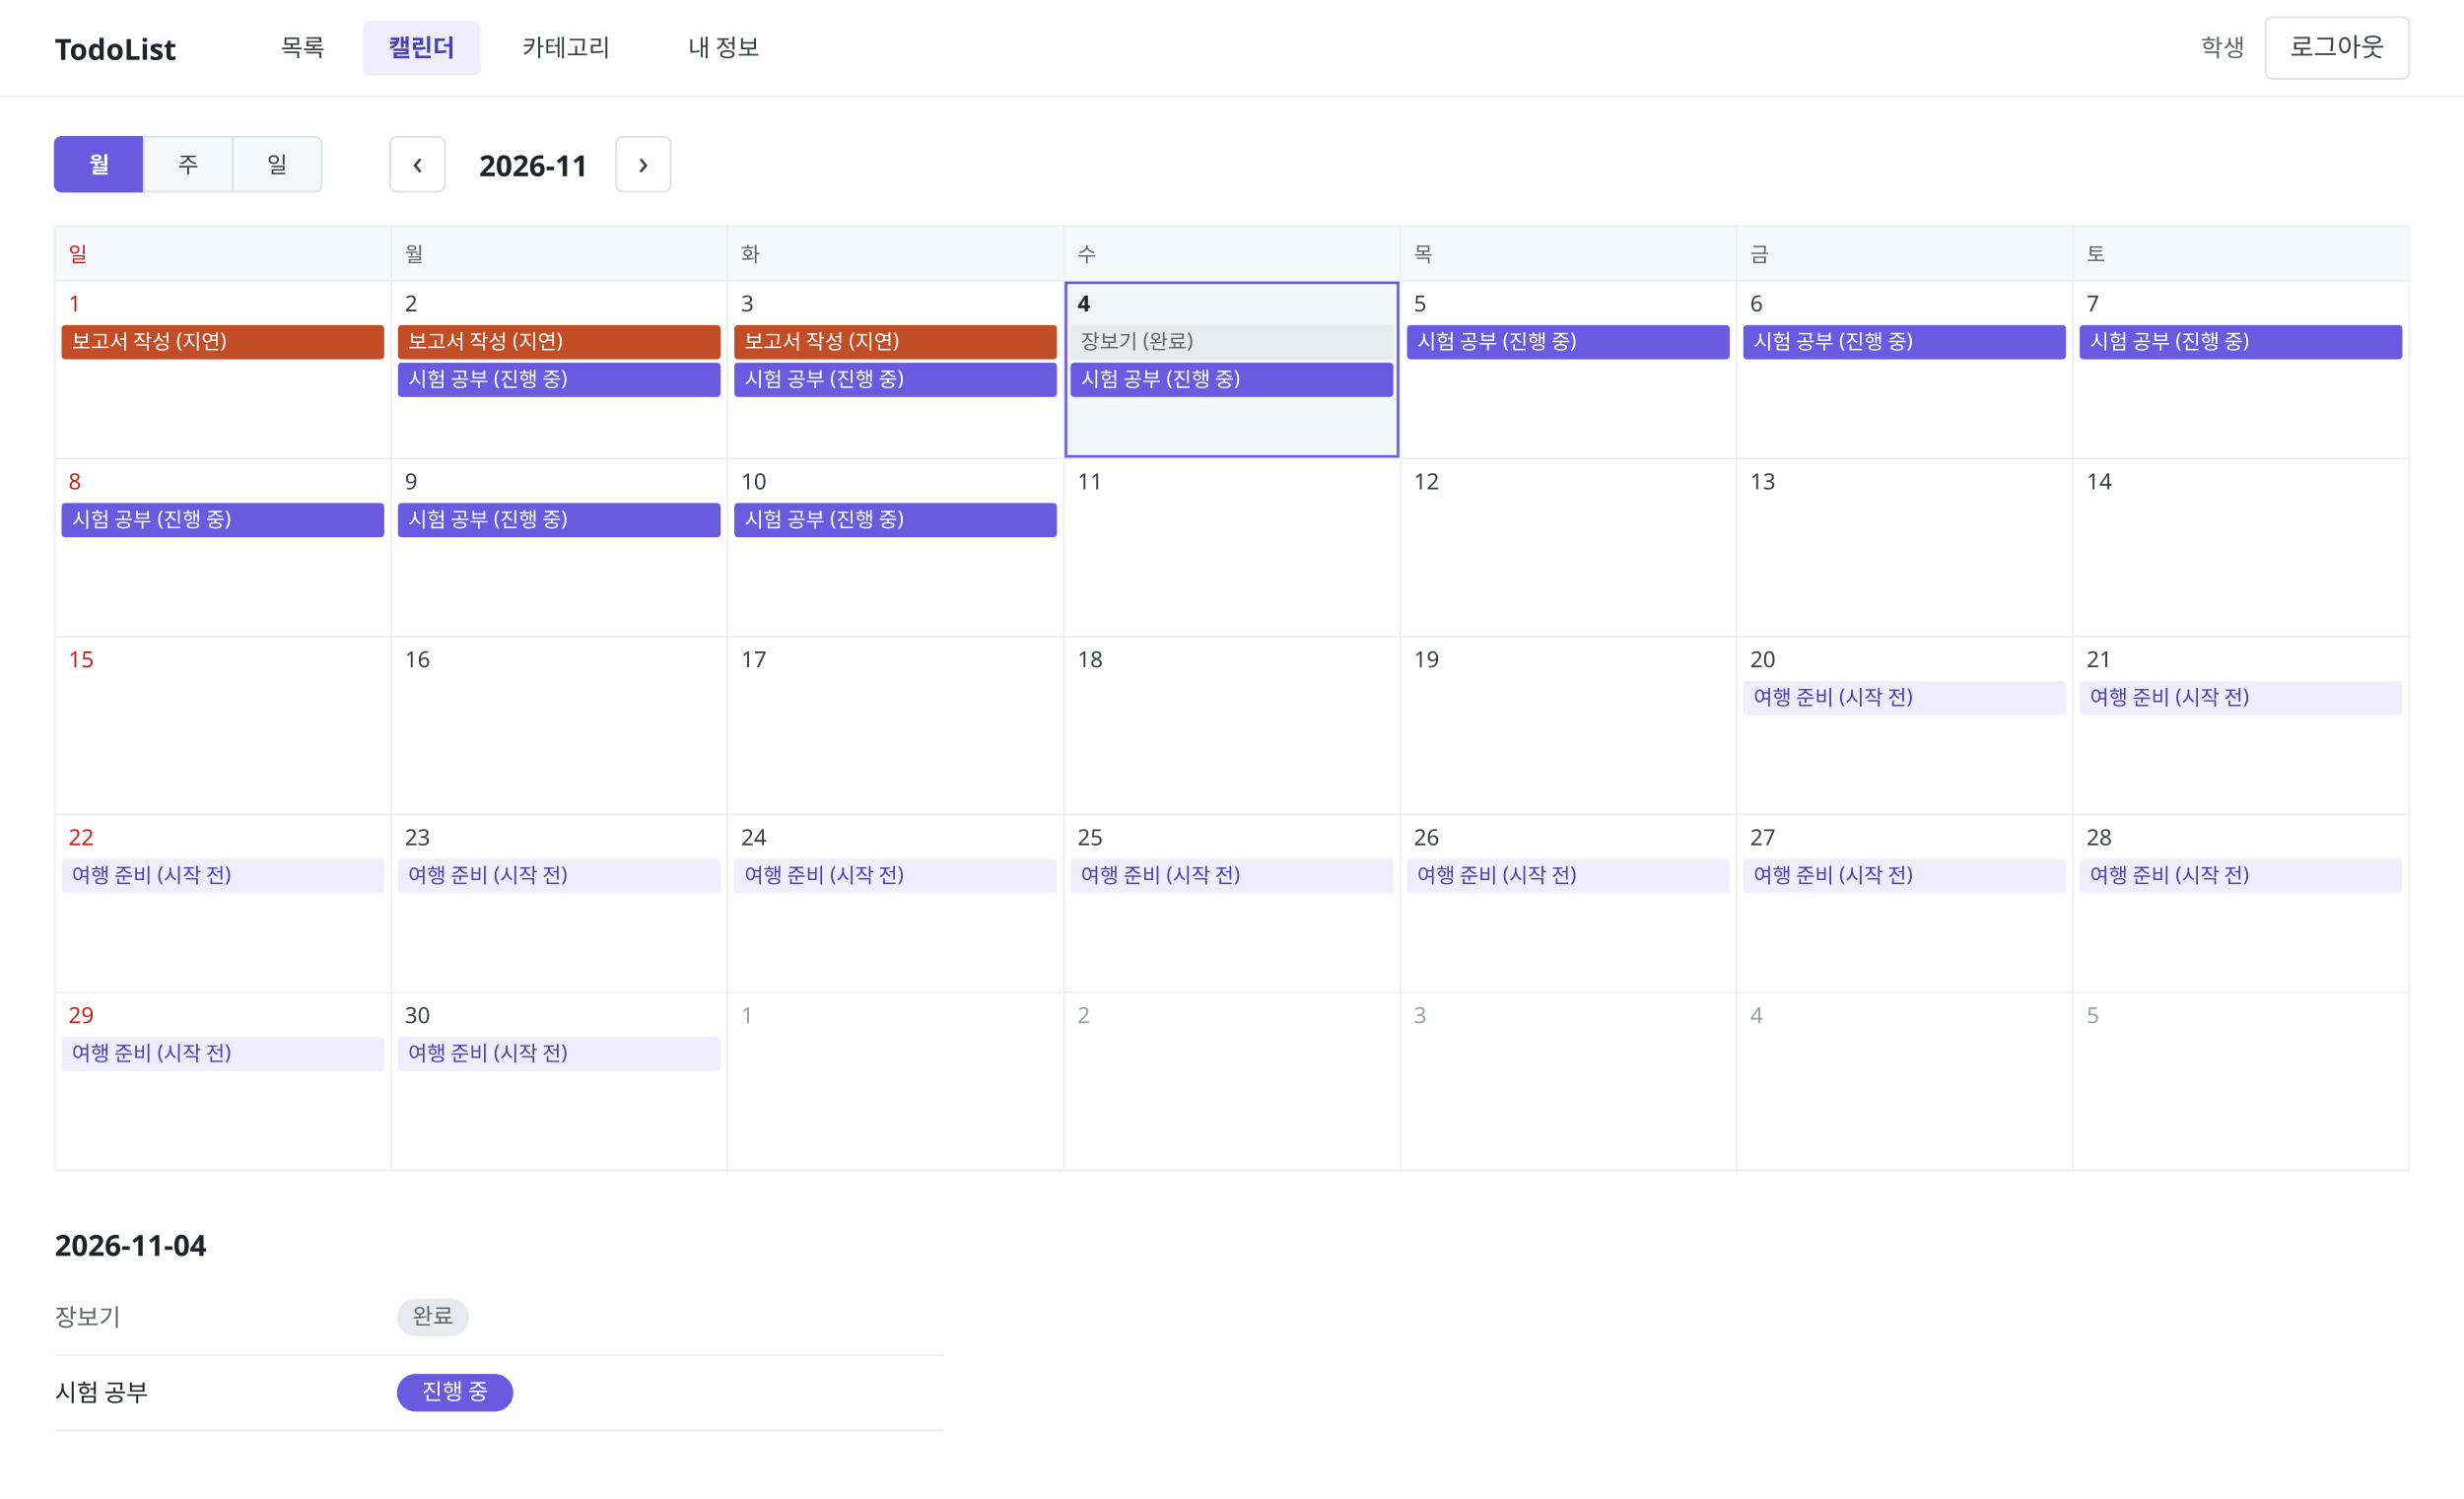
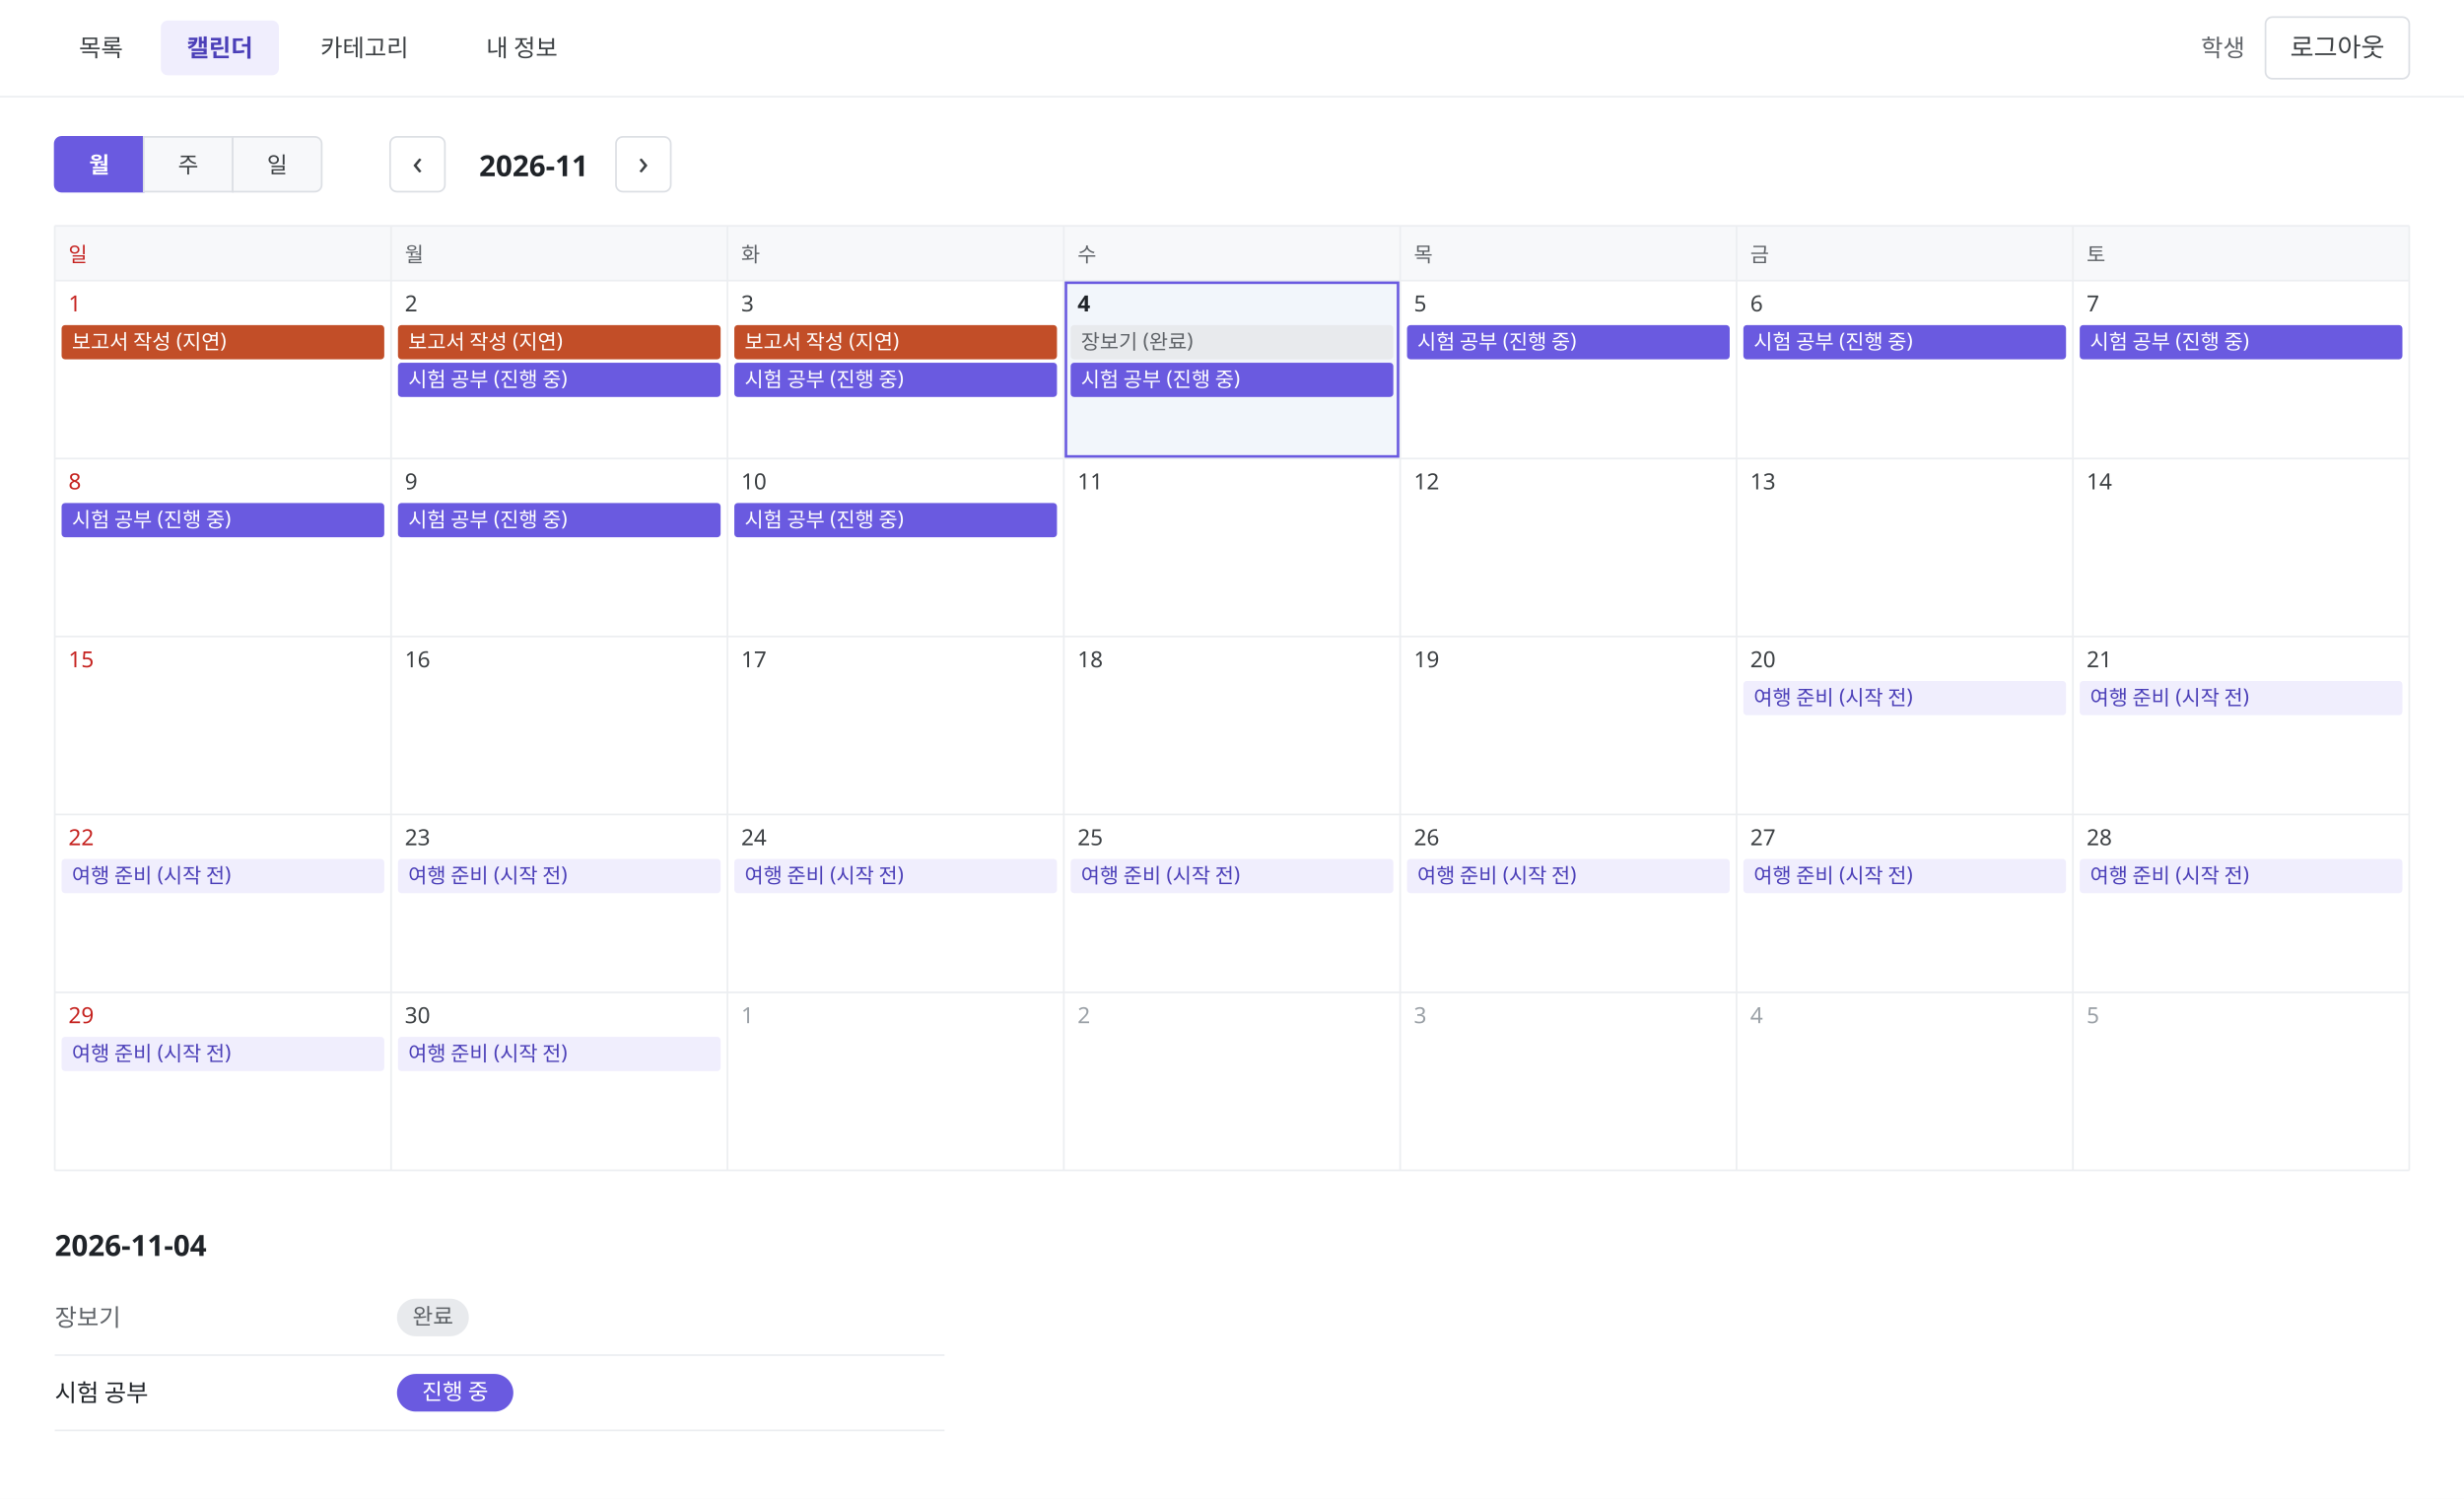
<svg xmlns="http://www.w3.org/2000/svg" width="1440" height="876" viewBox="0 0 1440 876" font-family="'Noto Sans KR','Malgun Gothic','Apple SD Gothic Neo',sans-serif">
  <rect width="1440" height="876" fill="#ffffff" />
-   <text x="32" y="35" font-size="17" fill="#1f2328" font-weight="700" text-anchor="start">TodoList</text>
-   <text x="177" y="33" font-size="14" fill="#3c4043" font-weight="400" text-anchor="middle">목록</text>
-   <rect x="212" y="12" width="69" height="32" rx="4" fill="#f0eefd" />
-   <text x="246.5" y="33" font-size="14" fill="#4b3fb8" font-weight="700" text-anchor="middle">캘린더</text>
-   <text x="331" y="33" font-size="14" fill="#3c4043" font-weight="400" text-anchor="middle">카테고리</text>
-   <text x="423" y="33" font-size="14" fill="#3c4043" font-weight="400" text-anchor="middle">내 정보</text>
+   <text x="59" y="33" font-size="14" fill="#3c4043" font-weight="400" text-anchor="middle">목록</text>
+   <rect x="94" y="12" width="69" height="32" rx="4" fill="#f0eefd" />
+   <text x="128.5" y="33" font-size="14" fill="#4b3fb8" font-weight="700" text-anchor="middle">캘린더</text>
+   <text x="213" y="33" font-size="14" fill="#3c4043" font-weight="400" text-anchor="middle">카테고리</text>
+   <text x="305" y="33" font-size="14" fill="#3c4043" font-weight="400" text-anchor="middle">내 정보</text>
  <text x="1312" y="33" font-size="14" fill="#5f6368" font-weight="400" text-anchor="end">학생</text>
  <rect x="1324" y="10" width="84" height="36" rx="4" fill="#ffffff" stroke="#dcdfe4" stroke-width="1" />
  <text x="1366" y="33" font-size="15" fill="#3c4043" font-weight="400" text-anchor="middle">로그아웃</text>
  <line x1="0" y1="56.5" x2="1440" y2="56.5" stroke="#eceef1" />
  <path d="M36 80H84V112H36a4 4 0 0 1 -4 -4V84a4 4 0 0 1 4 -4Z" fill="#6a5ae0" stroke="#6a5ae0" />
  <text x="58" y="101" font-size="13" fill="#ffffff" font-weight="700" text-anchor="middle">월</text>
  <path d="M84 80H136V112H84V80Z" fill="#f7f8fa" stroke="#dcdfe4" />
  <text x="110" y="101" font-size="13" fill="#3c4043" font-weight="400" text-anchor="middle">주</text>
  <path d="M136 80H184a4 4 0 0 1 4 4V108a4 4 0 0 1 -4 4H136V80Z" fill="#f7f8fa" stroke="#dcdfe4" />
  <text x="162" y="101" font-size="13" fill="#3c4043" font-weight="400" text-anchor="middle">일</text>
  <rect x="228" y="80" width="32" height="32" rx="4" fill="#ffffff" stroke="#dcdfe4" stroke-width="1" />
  <text x="244" y="102" font-size="20" fill="#3c4043" font-weight="400" text-anchor="middle">‹</text>
  <text x="280" y="103" font-size="17" fill="#1f2328" font-weight="700" text-anchor="start" style="font-variant-numeric:tabular-nums">2026-11</text>
  <rect x="360" y="80" width="32" height="32" rx="4" fill="#ffffff" stroke="#dcdfe4" stroke-width="1" />
  <text x="376" y="102" font-size="20" fill="#3c4043" font-weight="400" text-anchor="middle">›</text>
  <rect x="32" y="132" width="1376" height="32" rx="0" fill="#f7f8fa" />
  <text x="40" y="153" font-size="12" fill="#c5221f" font-weight="400" text-anchor="start">일</text>
  <text x="236.571" y="153" font-size="12" fill="#5f6368" font-weight="400" text-anchor="start">월</text>
  <text x="433.143" y="153" font-size="12" fill="#5f6368" font-weight="400" text-anchor="start">화</text>
  <text x="629.714" y="153" font-size="12" fill="#5f6368" font-weight="400" text-anchor="start">수</text>
  <text x="826.286" y="153" font-size="12" fill="#5f6368" font-weight="400" text-anchor="start">목</text>
  <text x="1022.857" y="153" font-size="12" fill="#5f6368" font-weight="400" text-anchor="start">금</text>
  <text x="1219.429" y="153" font-size="12" fill="#5f6368" font-weight="400" text-anchor="start">토</text>
  <text x="40" y="182" font-size="13" fill="#c5221f" font-weight="400" text-anchor="start">1</text>
  <rect x="36" y="190" width="188.571" height="20" rx="2" fill="#c24e28" />
  <text x="42" y="204" font-size="12" fill="#ffffff" font-weight="400" text-anchor="start">보고서 작성 (지연)</text>
  <text x="236.571" y="182" font-size="13" fill="#3c4043" font-weight="400" text-anchor="start">2</text>
  <rect x="232.571" y="190" width="188.571" height="20" rx="2" fill="#c24e28" />
  <text x="238.571" y="204" font-size="12" fill="#ffffff" font-weight="400" text-anchor="start">보고서 작성 (지연)</text>
  <rect x="232.571" y="212" width="188.571" height="20" rx="2" fill="#6a5ae0" />
  <text x="238.571" y="226" font-size="12" fill="#ffffff" font-weight="400" text-anchor="start">시험 공부 (진행 중)</text>
  <text x="433.143" y="182" font-size="13" fill="#3c4043" font-weight="400" text-anchor="start">3</text>
  <rect x="429.143" y="190" width="188.571" height="20" rx="2" fill="#c24e28" />
  <text x="435.143" y="204" font-size="12" fill="#ffffff" font-weight="400" text-anchor="start">보고서 작성 (지연)</text>
  <rect x="429.143" y="212" width="188.571" height="20" rx="2" fill="#6a5ae0" />
  <text x="435.143" y="226" font-size="12" fill="#ffffff" font-weight="400" text-anchor="start">시험 공부 (진행 중)</text>
  <rect x="621.714" y="164" width="196.571" height="104" rx="0" fill="#f2f6fb" />
  <text x="629.714" y="182" font-size="13" fill="#1f2328" font-weight="700" text-anchor="start">4</text>
  <rect x="625.714" y="190" width="188.571" height="20" rx="2" fill="#e8eaed" />
  <text x="631.714" y="204" font-size="12" fill="#5f6368" font-weight="400" text-anchor="start">장보기 (완료)</text>
  <rect x="625.714" y="212" width="188.571" height="20" rx="2" fill="#6a5ae0" />
  <text x="631.714" y="226" font-size="12" fill="#ffffff" font-weight="400" text-anchor="start">시험 공부 (진행 중)</text>
  <rect x="622.714" y="165" width="194.571" height="102" fill="none" stroke="#6a5ae0" stroke-width="2" />
  <text x="826.286" y="182" font-size="13" fill="#3c4043" font-weight="400" text-anchor="start">5</text>
  <rect x="822.286" y="190" width="188.571" height="20" rx="2" fill="#6a5ae0" />
  <text x="828.286" y="204" font-size="12" fill="#ffffff" font-weight="400" text-anchor="start">시험 공부 (진행 중)</text>
  <text x="1022.857" y="182" font-size="13" fill="#3c4043" font-weight="400" text-anchor="start">6</text>
  <rect x="1018.857" y="190" width="188.571" height="20" rx="2" fill="#6a5ae0" />
  <text x="1024.857" y="204" font-size="12" fill="#ffffff" font-weight="400" text-anchor="start">시험 공부 (진행 중)</text>
  <text x="1219.429" y="182" font-size="13" fill="#3c4043" font-weight="400" text-anchor="start">7</text>
  <rect x="1215.429" y="190" width="188.571" height="20" rx="2" fill="#6a5ae0" />
  <text x="1221.429" y="204" font-size="12" fill="#ffffff" font-weight="400" text-anchor="start">시험 공부 (진행 중)</text>
  <text x="40" y="286" font-size="13" fill="#c5221f" font-weight="400" text-anchor="start">8</text>
  <rect x="36" y="294" width="188.571" height="20" rx="2" fill="#6a5ae0" />
  <text x="42" y="308" font-size="12" fill="#ffffff" font-weight="400" text-anchor="start">시험 공부 (진행 중)</text>
  <text x="236.571" y="286" font-size="13" fill="#3c4043" font-weight="400" text-anchor="start">9</text>
  <rect x="232.571" y="294" width="188.571" height="20" rx="2" fill="#6a5ae0" />
  <text x="238.571" y="308" font-size="12" fill="#ffffff" font-weight="400" text-anchor="start">시험 공부 (진행 중)</text>
  <text x="433.143" y="286" font-size="13" fill="#3c4043" font-weight="400" text-anchor="start">10</text>
  <rect x="429.143" y="294" width="188.571" height="20" rx="2" fill="#6a5ae0" />
  <text x="435.143" y="308" font-size="12" fill="#ffffff" font-weight="400" text-anchor="start">시험 공부 (진행 중)</text>
  <text x="629.714" y="286" font-size="13" fill="#3c4043" font-weight="400" text-anchor="start">11</text>
  <text x="826.286" y="286" font-size="13" fill="#3c4043" font-weight="400" text-anchor="start">12</text>
  <text x="1022.857" y="286" font-size="13" fill="#3c4043" font-weight="400" text-anchor="start">13</text>
  <text x="1219.429" y="286" font-size="13" fill="#3c4043" font-weight="400" text-anchor="start">14</text>
  <text x="40" y="390" font-size="13" fill="#c5221f" font-weight="400" text-anchor="start">15</text>
  <text x="236.571" y="390" font-size="13" fill="#3c4043" font-weight="400" text-anchor="start">16</text>
  <text x="433.143" y="390" font-size="13" fill="#3c4043" font-weight="400" text-anchor="start">17</text>
  <text x="629.714" y="390" font-size="13" fill="#3c4043" font-weight="400" text-anchor="start">18</text>
  <text x="826.286" y="390" font-size="13" fill="#3c4043" font-weight="400" text-anchor="start">19</text>
  <text x="1022.857" y="390" font-size="13" fill="#3c4043" font-weight="400" text-anchor="start">20</text>
  <rect x="1018.857" y="398" width="188.571" height="20" rx="2" fill="#f0eefd" />
  <text x="1024.857" y="412" font-size="12" fill="#4b3fb8" font-weight="400" text-anchor="start">여행 준비 (시작 전)</text>
  <text x="1219.429" y="390" font-size="13" fill="#3c4043" font-weight="400" text-anchor="start">21</text>
  <rect x="1215.429" y="398" width="188.571" height="20" rx="2" fill="#f0eefd" />
  <text x="1221.429" y="412" font-size="12" fill="#4b3fb8" font-weight="400" text-anchor="start">여행 준비 (시작 전)</text>
  <text x="40" y="494" font-size="13" fill="#c5221f" font-weight="400" text-anchor="start">22</text>
  <rect x="36" y="502" width="188.571" height="20" rx="2" fill="#f0eefd" />
  <text x="42" y="516" font-size="12" fill="#4b3fb8" font-weight="400" text-anchor="start">여행 준비 (시작 전)</text>
  <text x="236.571" y="494" font-size="13" fill="#3c4043" font-weight="400" text-anchor="start">23</text>
  <rect x="232.571" y="502" width="188.571" height="20" rx="2" fill="#f0eefd" />
  <text x="238.571" y="516" font-size="12" fill="#4b3fb8" font-weight="400" text-anchor="start">여행 준비 (시작 전)</text>
  <text x="433.143" y="494" font-size="13" fill="#3c4043" font-weight="400" text-anchor="start">24</text>
  <rect x="429.143" y="502" width="188.571" height="20" rx="2" fill="#f0eefd" />
  <text x="435.143" y="516" font-size="12" fill="#4b3fb8" font-weight="400" text-anchor="start">여행 준비 (시작 전)</text>
  <text x="629.714" y="494" font-size="13" fill="#3c4043" font-weight="400" text-anchor="start">25</text>
  <rect x="625.714" y="502" width="188.571" height="20" rx="2" fill="#f0eefd" />
  <text x="631.714" y="516" font-size="12" fill="#4b3fb8" font-weight="400" text-anchor="start">여행 준비 (시작 전)</text>
  <text x="826.286" y="494" font-size="13" fill="#3c4043" font-weight="400" text-anchor="start">26</text>
  <rect x="822.286" y="502" width="188.571" height="20" rx="2" fill="#f0eefd" />
  <text x="828.286" y="516" font-size="12" fill="#4b3fb8" font-weight="400" text-anchor="start">여행 준비 (시작 전)</text>
  <text x="1022.857" y="494" font-size="13" fill="#3c4043" font-weight="400" text-anchor="start">27</text>
  <rect x="1018.857" y="502" width="188.571" height="20" rx="2" fill="#f0eefd" />
  <text x="1024.857" y="516" font-size="12" fill="#4b3fb8" font-weight="400" text-anchor="start">여행 준비 (시작 전)</text>
  <text x="1219.429" y="494" font-size="13" fill="#3c4043" font-weight="400" text-anchor="start">28</text>
  <rect x="1215.429" y="502" width="188.571" height="20" rx="2" fill="#f0eefd" />
  <text x="1221.429" y="516" font-size="12" fill="#4b3fb8" font-weight="400" text-anchor="start">여행 준비 (시작 전)</text>
  <text x="40" y="598" font-size="13" fill="#c5221f" font-weight="400" text-anchor="start">29</text>
  <rect x="36" y="606" width="188.571" height="20" rx="2" fill="#f0eefd" />
  <text x="42" y="620" font-size="12" fill="#4b3fb8" font-weight="400" text-anchor="start">여행 준비 (시작 전)</text>
  <text x="236.571" y="598" font-size="13" fill="#3c4043" font-weight="400" text-anchor="start">30</text>
  <rect x="232.571" y="606" width="188.571" height="20" rx="2" fill="#f0eefd" />
  <text x="238.571" y="620" font-size="12" fill="#4b3fb8" font-weight="400" text-anchor="start">여행 준비 (시작 전)</text>
  <text x="433.143" y="598" font-size="13" fill="#9aa0a6" font-weight="400" text-anchor="start">1</text>
  <text x="629.714" y="598" font-size="13" fill="#9aa0a6" font-weight="400" text-anchor="start">2</text>
  <text x="826.286" y="598" font-size="13" fill="#9aa0a6" font-weight="400" text-anchor="start">3</text>
  <text x="1022.857" y="598" font-size="13" fill="#9aa0a6" font-weight="400" text-anchor="start">4</text>
  <text x="1219.429" y="598" font-size="13" fill="#9aa0a6" font-weight="400" text-anchor="start">5</text>
  <line x1="32" y1="132" x2="32" y2="684" stroke="#eceef1" />
  <line x1="228.571" y1="132" x2="228.571" y2="684" stroke="#eceef1" />
  <line x1="425.143" y1="132" x2="425.143" y2="684" stroke="#eceef1" />
  <line x1="621.714" y1="132" x2="621.714" y2="684" stroke="#eceef1" />
  <line x1="818.286" y1="132" x2="818.286" y2="684" stroke="#eceef1" />
  <line x1="1014.857" y1="132" x2="1014.857" y2="684" stroke="#eceef1" />
  <line x1="1211.429" y1="132" x2="1211.429" y2="684" stroke="#eceef1" />
  <line x1="1408" y1="132" x2="1408" y2="684" stroke="#eceef1" />
  <line x1="32" y1="164" x2="1408" y2="164" stroke="#eceef1" />
  <line x1="32" y1="268" x2="1408" y2="268" stroke="#eceef1" />
  <line x1="32" y1="372" x2="1408" y2="372" stroke="#eceef1" />
  <line x1="32" y1="476" x2="1408" y2="476" stroke="#eceef1" />
  <line x1="32" y1="580" x2="1408" y2="580" stroke="#eceef1" />
  <line x1="32" y1="684" x2="1408" y2="684" stroke="#eceef1" />
  <line x1="32" y1="132" x2="1408" y2="132" stroke="#eceef1" />
  <text x="32" y="734" font-size="17" fill="#1f2328" font-weight="700" text-anchor="start">2026-11-04</text>
  <text x="32" y="775" font-size="14" fill="#5f6368" font-weight="400" text-anchor="start">장보기</text>
  <rect x="232" y="759" width="42" height="22" rx="11" fill="#e8eaed" />
  <text x="253" y="774" font-size="13" fill="#5f6368" font-weight="400" text-anchor="middle">완료</text>
  <line x1="32" y1="792" x2="552" y2="792" stroke="#eceef1" />
  <text x="32" y="819" font-size="14" fill="#1f2328" font-weight="400" text-anchor="start">시험 공부</text>
  <rect x="232" y="803" width="68" height="22" rx="11" fill="#6a5ae0" />
  <text x="266" y="818" font-size="13" fill="#ffffff" font-weight="400" text-anchor="middle">진행 중</text>
  <line x1="32" y1="836" x2="552" y2="836" stroke="#eceef1" />
</svg>
